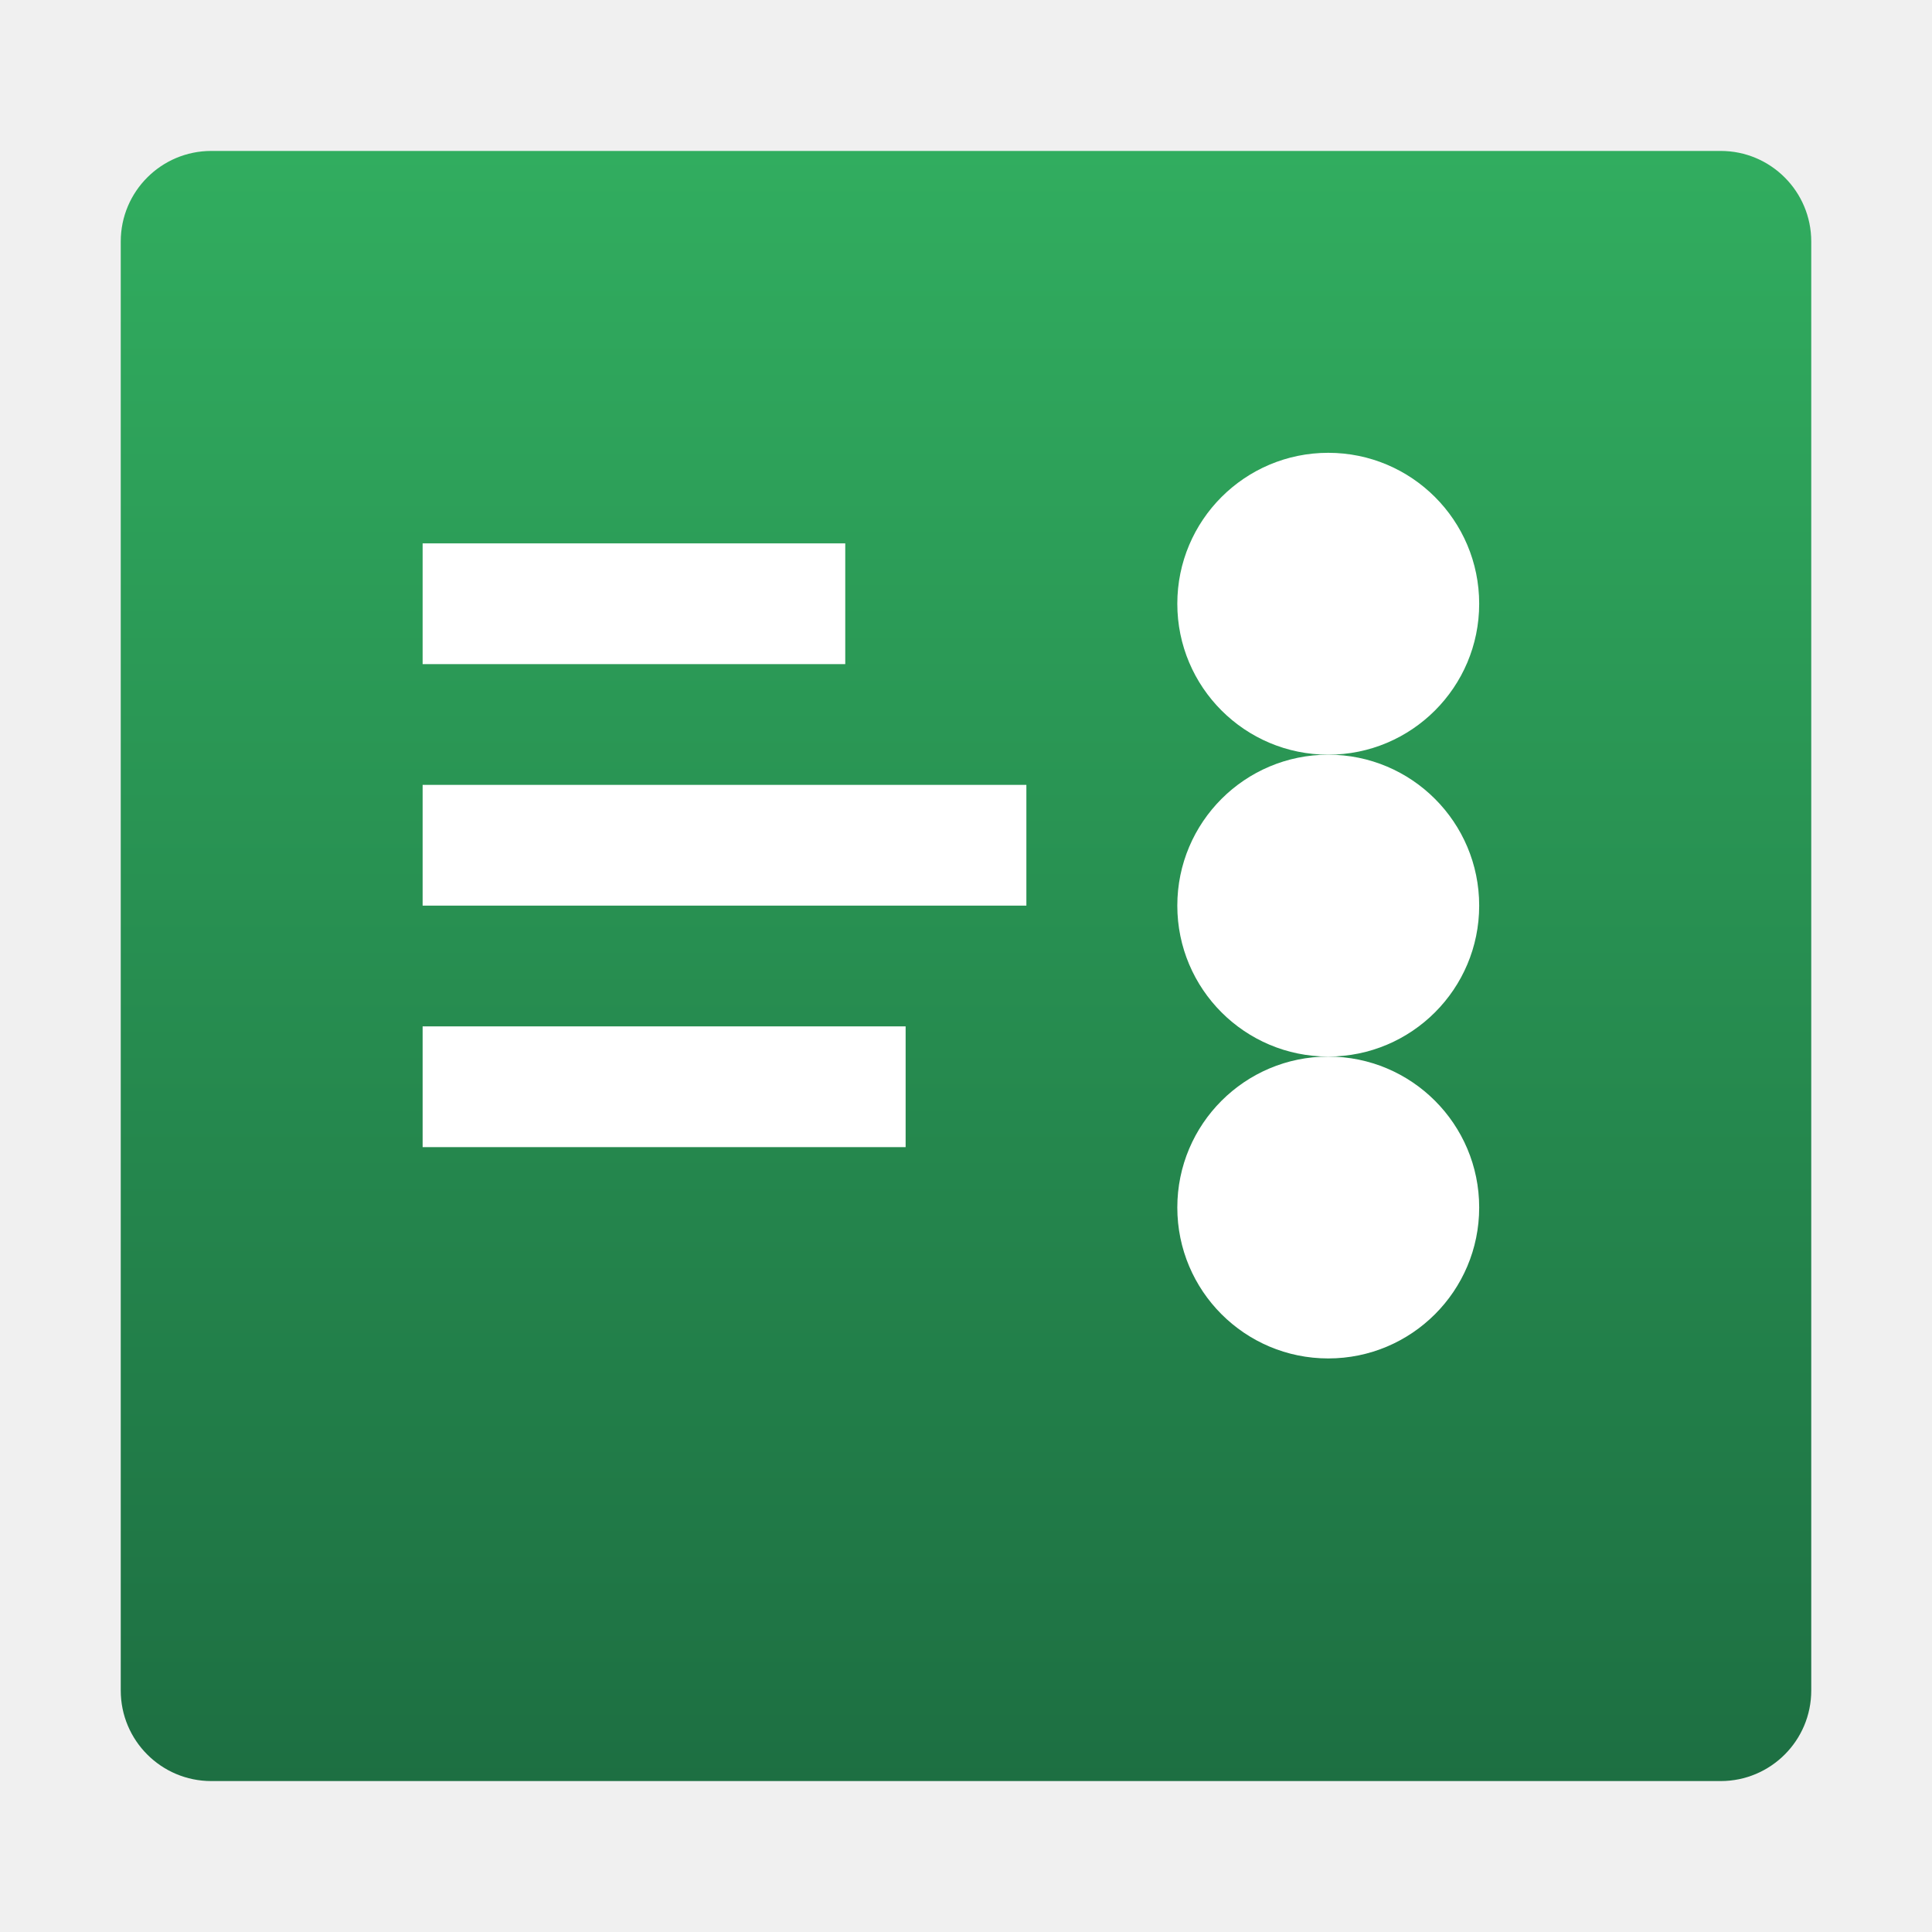
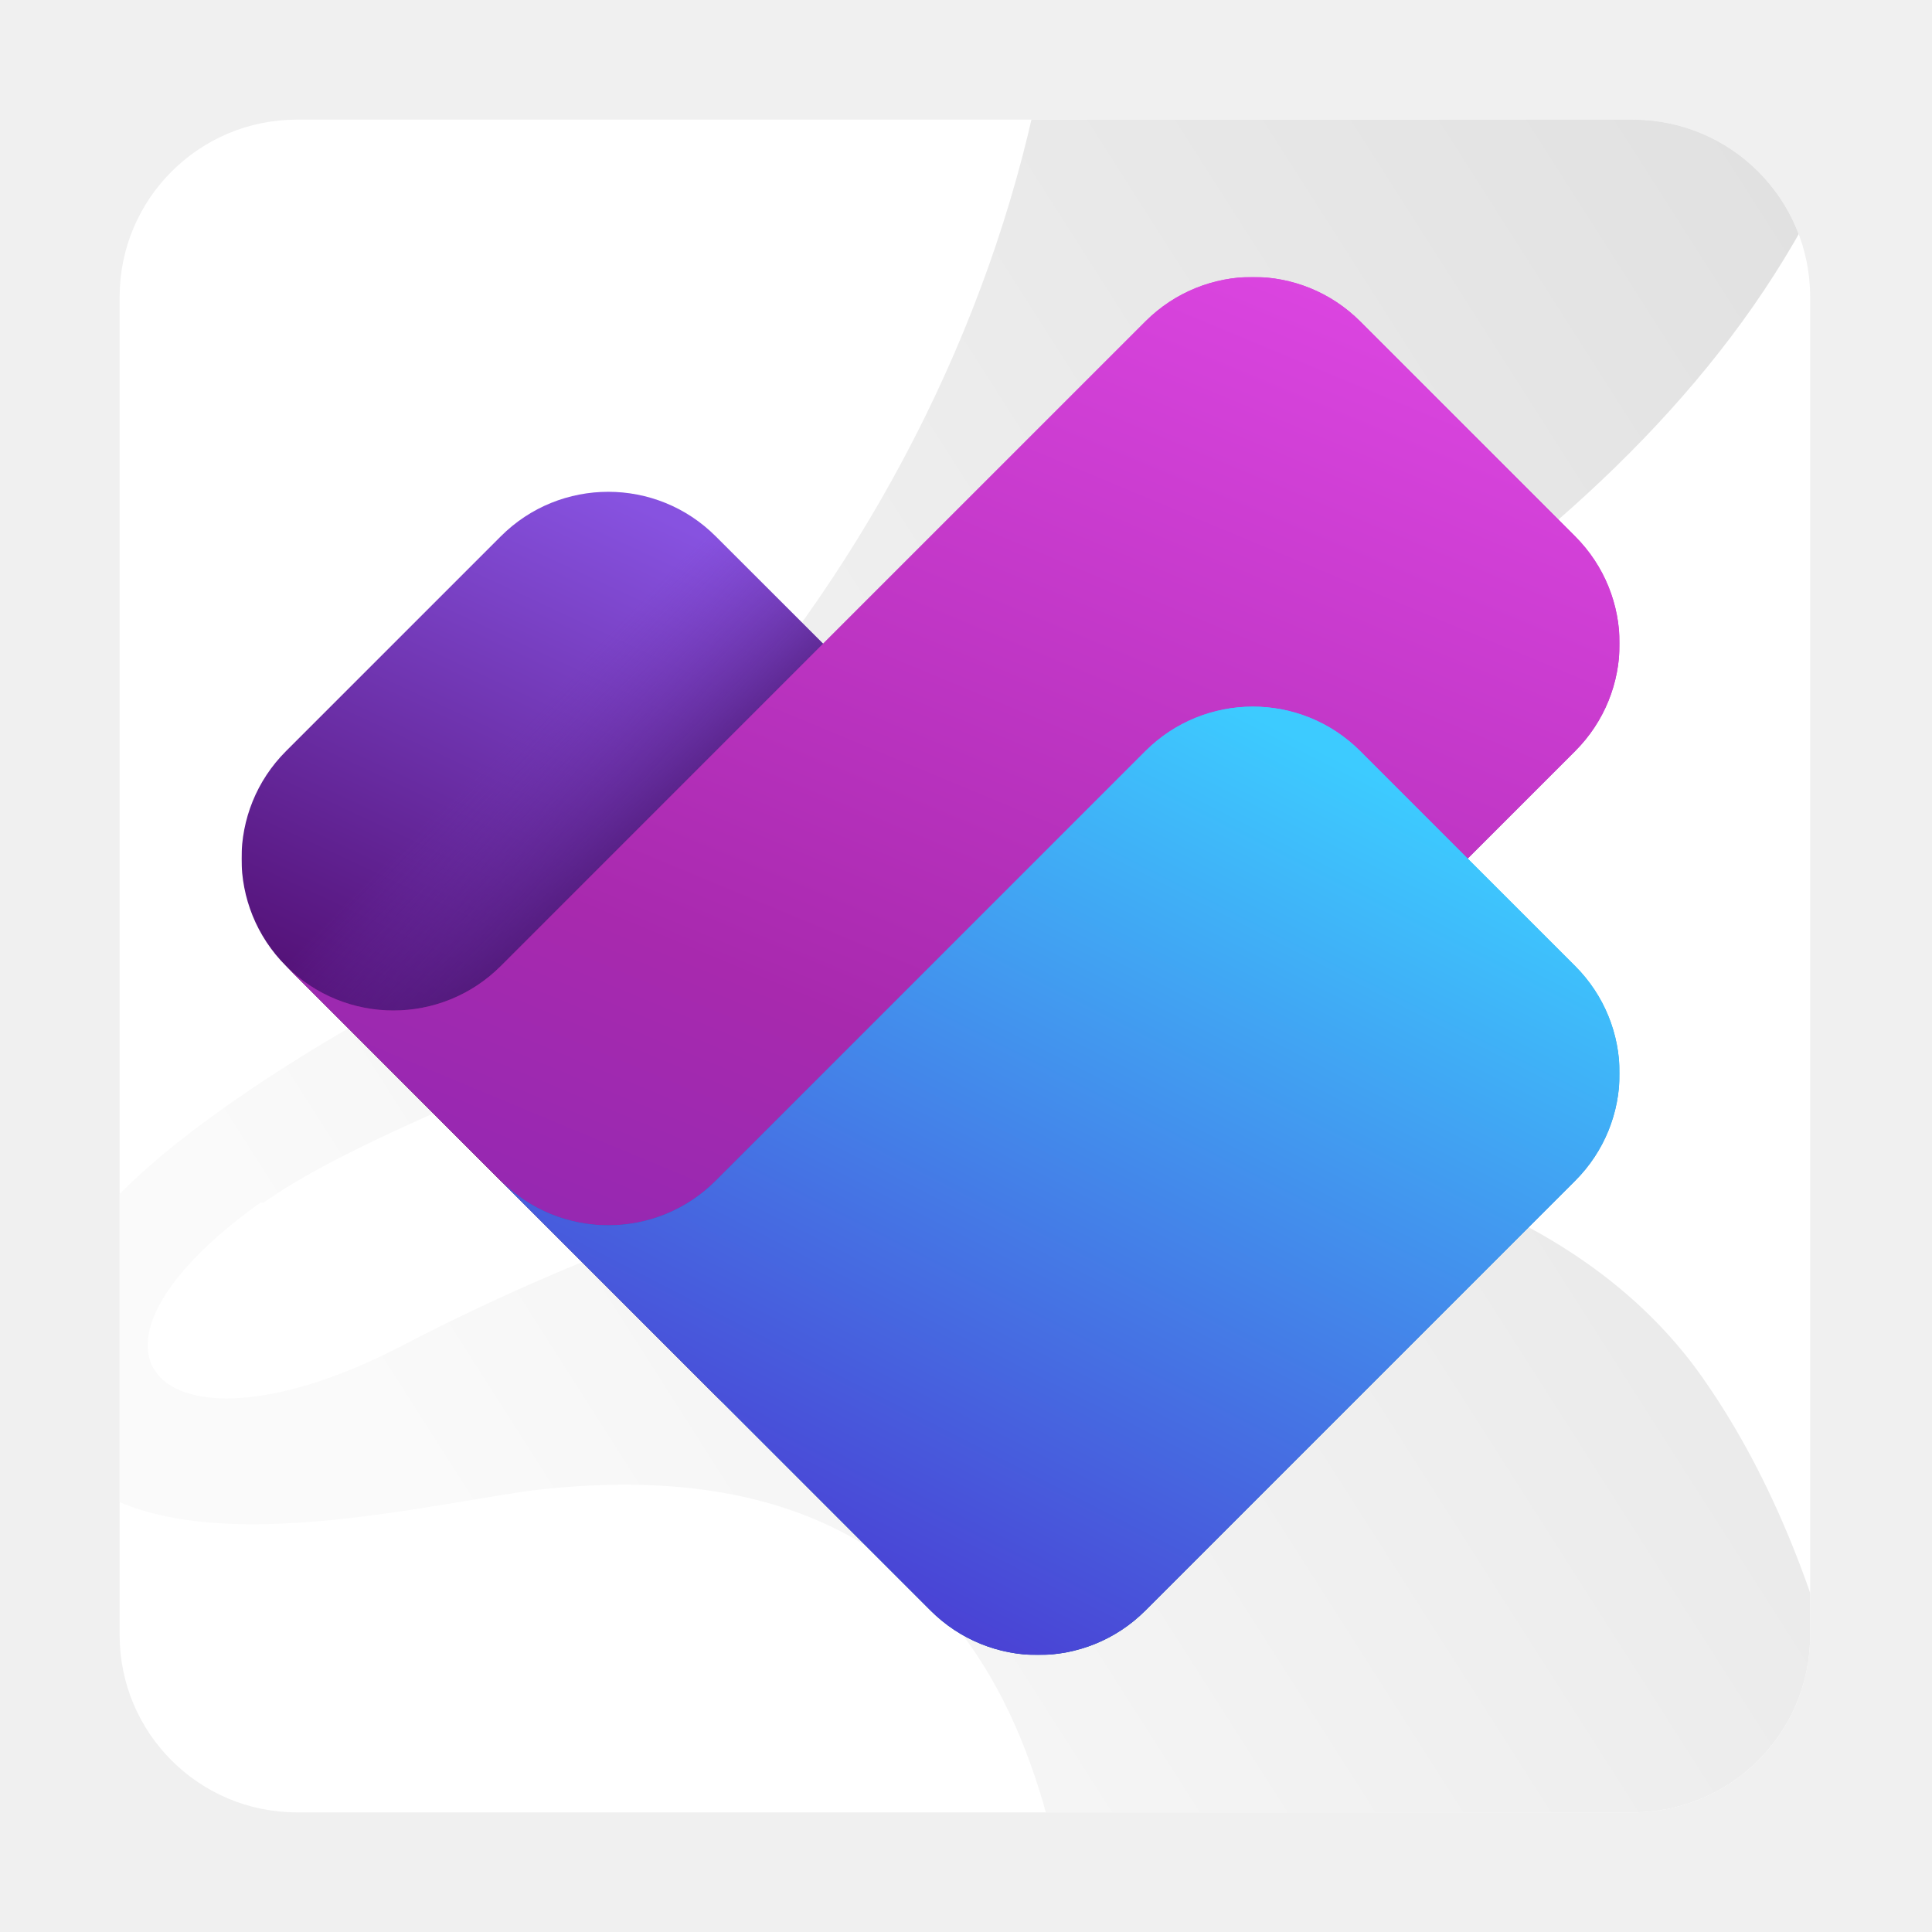
- <svg xmlns="http://www.w3.org/2000/svg" viewBox="0 0 32 32">
+ <svg xmlns="http://www.w3.org/2000/svg" width="872" height="872" viewBox="0 0 872 872" fill="none">
+   <rect x="54" y="54" width="763" height="764" rx="80" fill="white" />
+   <mask id="mask0_12_96" style="mask-type:alpha" maskUnits="userSpaceOnUse" x="54" y="54" width="763" height="764">
+     <rect x="54" y="54" width="763" height="764" rx="80" fill="white" />
+   </mask>
+   <g mask="url(#mask0_12_96)">
+     <path d="M119.063 542.783C249.273 449.513 880.865 314.788 858.416 -92.35V-119L479.758 -119V-83.468C485.745 137.127 348.053 360.682 159.472 462.837C123.552 483.565 68.176 519.097 42.732 551.667C17.289 584.238 -2.167 627.172 29.263 661.224C72.666 707.121 177.433 681.95 237.299 673.069C448.329 646.419 484.25 804.833 488.738 944L855.423 944C850.934 838.885 831.475 713.042 770.114 624.211C690.79 507.252 467.785 458.397 180.426 607.927C74.162 662.706 20.282 612.369 117.566 542.783" fill="url(#paint0_linear_12_96)" />
+     <mask id="mask1_12_96" style="mask-type:luminance" maskUnits="userSpaceOnUse" x="109" y="125" width="622" height="622">
+       <path d="M731 125H109V747H731V125Z" fill="white" />
+     </mask>
+     <g mask="url(#mask1_12_96)">
+       <path d="M323.022 532.959C296.245 559.736 252.83 559.736 226.053 532.959L129.083 435.989C102.306 409.212 102.306 365.799 129.083 339.022L226.053 242.054C252.83 215.277 296.245 215.277 323.022 242.054L419.992 339.022C446.769 365.799 446.769 409.212 419.992 435.989L323.022 532.959Z" fill="url(#paint1_linear_12_96)" />
+       <path d="M323.022 532.959C296.245 559.736 252.83 559.736 226.053 532.959L129.083 435.989C102.306 409.212 102.306 365.799 129.083 339.022L226.053 242.054C252.83 215.277 296.245 215.277 323.022 242.054L419.992 339.022C446.769 365.799 446.769 409.212 419.992 435.989L323.022 532.959Z" fill="url(#paint2_linear_12_96)" />
+       <path d="M129.082 435.997C155.86 462.775 199.276 462.775 226.054 435.997L516.972 145.083C543.749 118.306 587.165 118.305 613.945 145.083L710.915 242.054C737.694 268.832 737.694 312.247 710.915 339.025L419.997 629.94C393.22 656.717 349.804 656.717 323.026 629.94L129.082 435.997Z" fill="url(#paint3_linear_12_96)" />
+       <path d="M129.082 435.997C155.86 462.775 199.276 462.775 226.054 435.997L516.972 145.083C543.749 118.306 587.165 118.305 613.945 145.083L710.915 242.054C737.694 268.832 737.694 312.247 710.915 339.025L419.997 629.94C393.22 656.717 349.804 656.717 323.026 629.94L129.082 435.997Z" fill="url(#paint4_linear_12_96)" />
+       <path d="M226.051 532.962C252.829 559.742 296.245 559.742 323.023 532.962L516.967 339.021C543.747 312.243 587.163 312.243 613.94 339.021L710.912 435.992C737.692 462.77 737.692 506.185 710.912 532.962L516.967 726.904C490.19 753.684 446.772 753.684 419.995 726.904L226.051 532.962Z" fill="url(#paint5_linear_12_96)" />
+       <path d="M226.051 532.962C252.829 559.742 296.245 559.742 323.023 532.962L516.967 339.021C543.747 312.243 587.163 312.243 613.94 339.021L710.912 435.992C737.692 462.77 737.692 506.185 710.912 532.962L516.967 726.904C490.19 753.684 446.772 753.684 419.995 726.904L226.051 532.962Z" fill="url(#paint6_linear_12_96)" />
+     </g>
+   </g>
  <defs>
-     <linearGradient id="a" x1="16" y1="2.5" x2="16" y2="29.5" gradientUnits="userSpaceOnUse">
-       <stop offset="0" stop-color="#31ad5f" />
-       <stop offset="1" stop-color="#1d6f42" />
+     <linearGradient id="paint0_linear_12_96" x1="919.5" y1="74" x2="130.318" y2="576.93" gradientUnits="userSpaceOnUse">
+       <stop stop-color="#DEDEDE" />
+       <stop offset="1" stop-color="#FAFAFA" />
+     </linearGradient>
+     <linearGradient id="paint1_linear_12_96" x1="274.536" y1="221.971" x2="164.923" y2="456.137" gradientUnits="userSpaceOnUse">
+       <stop stop-color="#8752E0" />
+       <stop offset="1" stop-color="#541278" />
+     </linearGradient>
+     <linearGradient id="paint2_linear_12_96" x1="326.19" y1="411.887" x2="237.044" y2="324.362" gradientUnits="userSpaceOnUse">
+       <stop offset="0.122" stop-color="#3D0D59" />
+       <stop offset="1" stop-color="#7034B0" stop-opacity="0" />
+     </linearGradient>
+     <linearGradient id="paint3_linear_12_96" x1="585.092" y1="124.999" x2="364.465" y2="654.198" gradientUnits="userSpaceOnUse">
+       <stop stop-color="#DB45E0" />
+       <stop offset="1" stop-color="#6C0F71" />
+     </linearGradient>
+     <linearGradient id="paint4_linear_12_96" x1="585.092" y1="124.999" x2="364.465" y2="654.198" gradientUnits="userSpaceOnUse">
+       <stop stop-color="#DB45E0" />
+       <stop offset="0.677" stop-color="#A829AE" />
+       <stop offset="1" stop-color="#8F28B3" />
+     </linearGradient>
+     <linearGradient id="paint5_linear_12_96" x1="575.505" y1="319.364" x2="471.844" y2="746.969" gradientUnits="userSpaceOnUse">
+       <stop stop-color="#3DCBFF" />
+       <stop offset="1" stop-color="#00479E" />
+     </linearGradient>
+     <linearGradient id="paint6_linear_12_96" x1="581.108" y1="330.423" x2="381.739" y2="719.433" gradientUnits="userSpaceOnUse">
+       <stop stop-color="#3DCBFF" />
+       <stop offset="1" stop-color="#4A40D4" />
    </linearGradient>
  </defs>
-   <rect x="2" y="2.5" width="28" height="27" rx="1.5" fill="url(#a)" />
-   <path d="M7 9h7v2H7zm0 4h10v2H7zm0 4h8v2H7z" fill="#fff" />
-   <circle cx="22" cy="10" r="2.5" fill="#fff" />
-   <circle cx="22" cy="15" r="2.5" fill="#fff" />
-   <circle cx="22" cy="20" r="2.5" fill="#fff" />
</svg>
